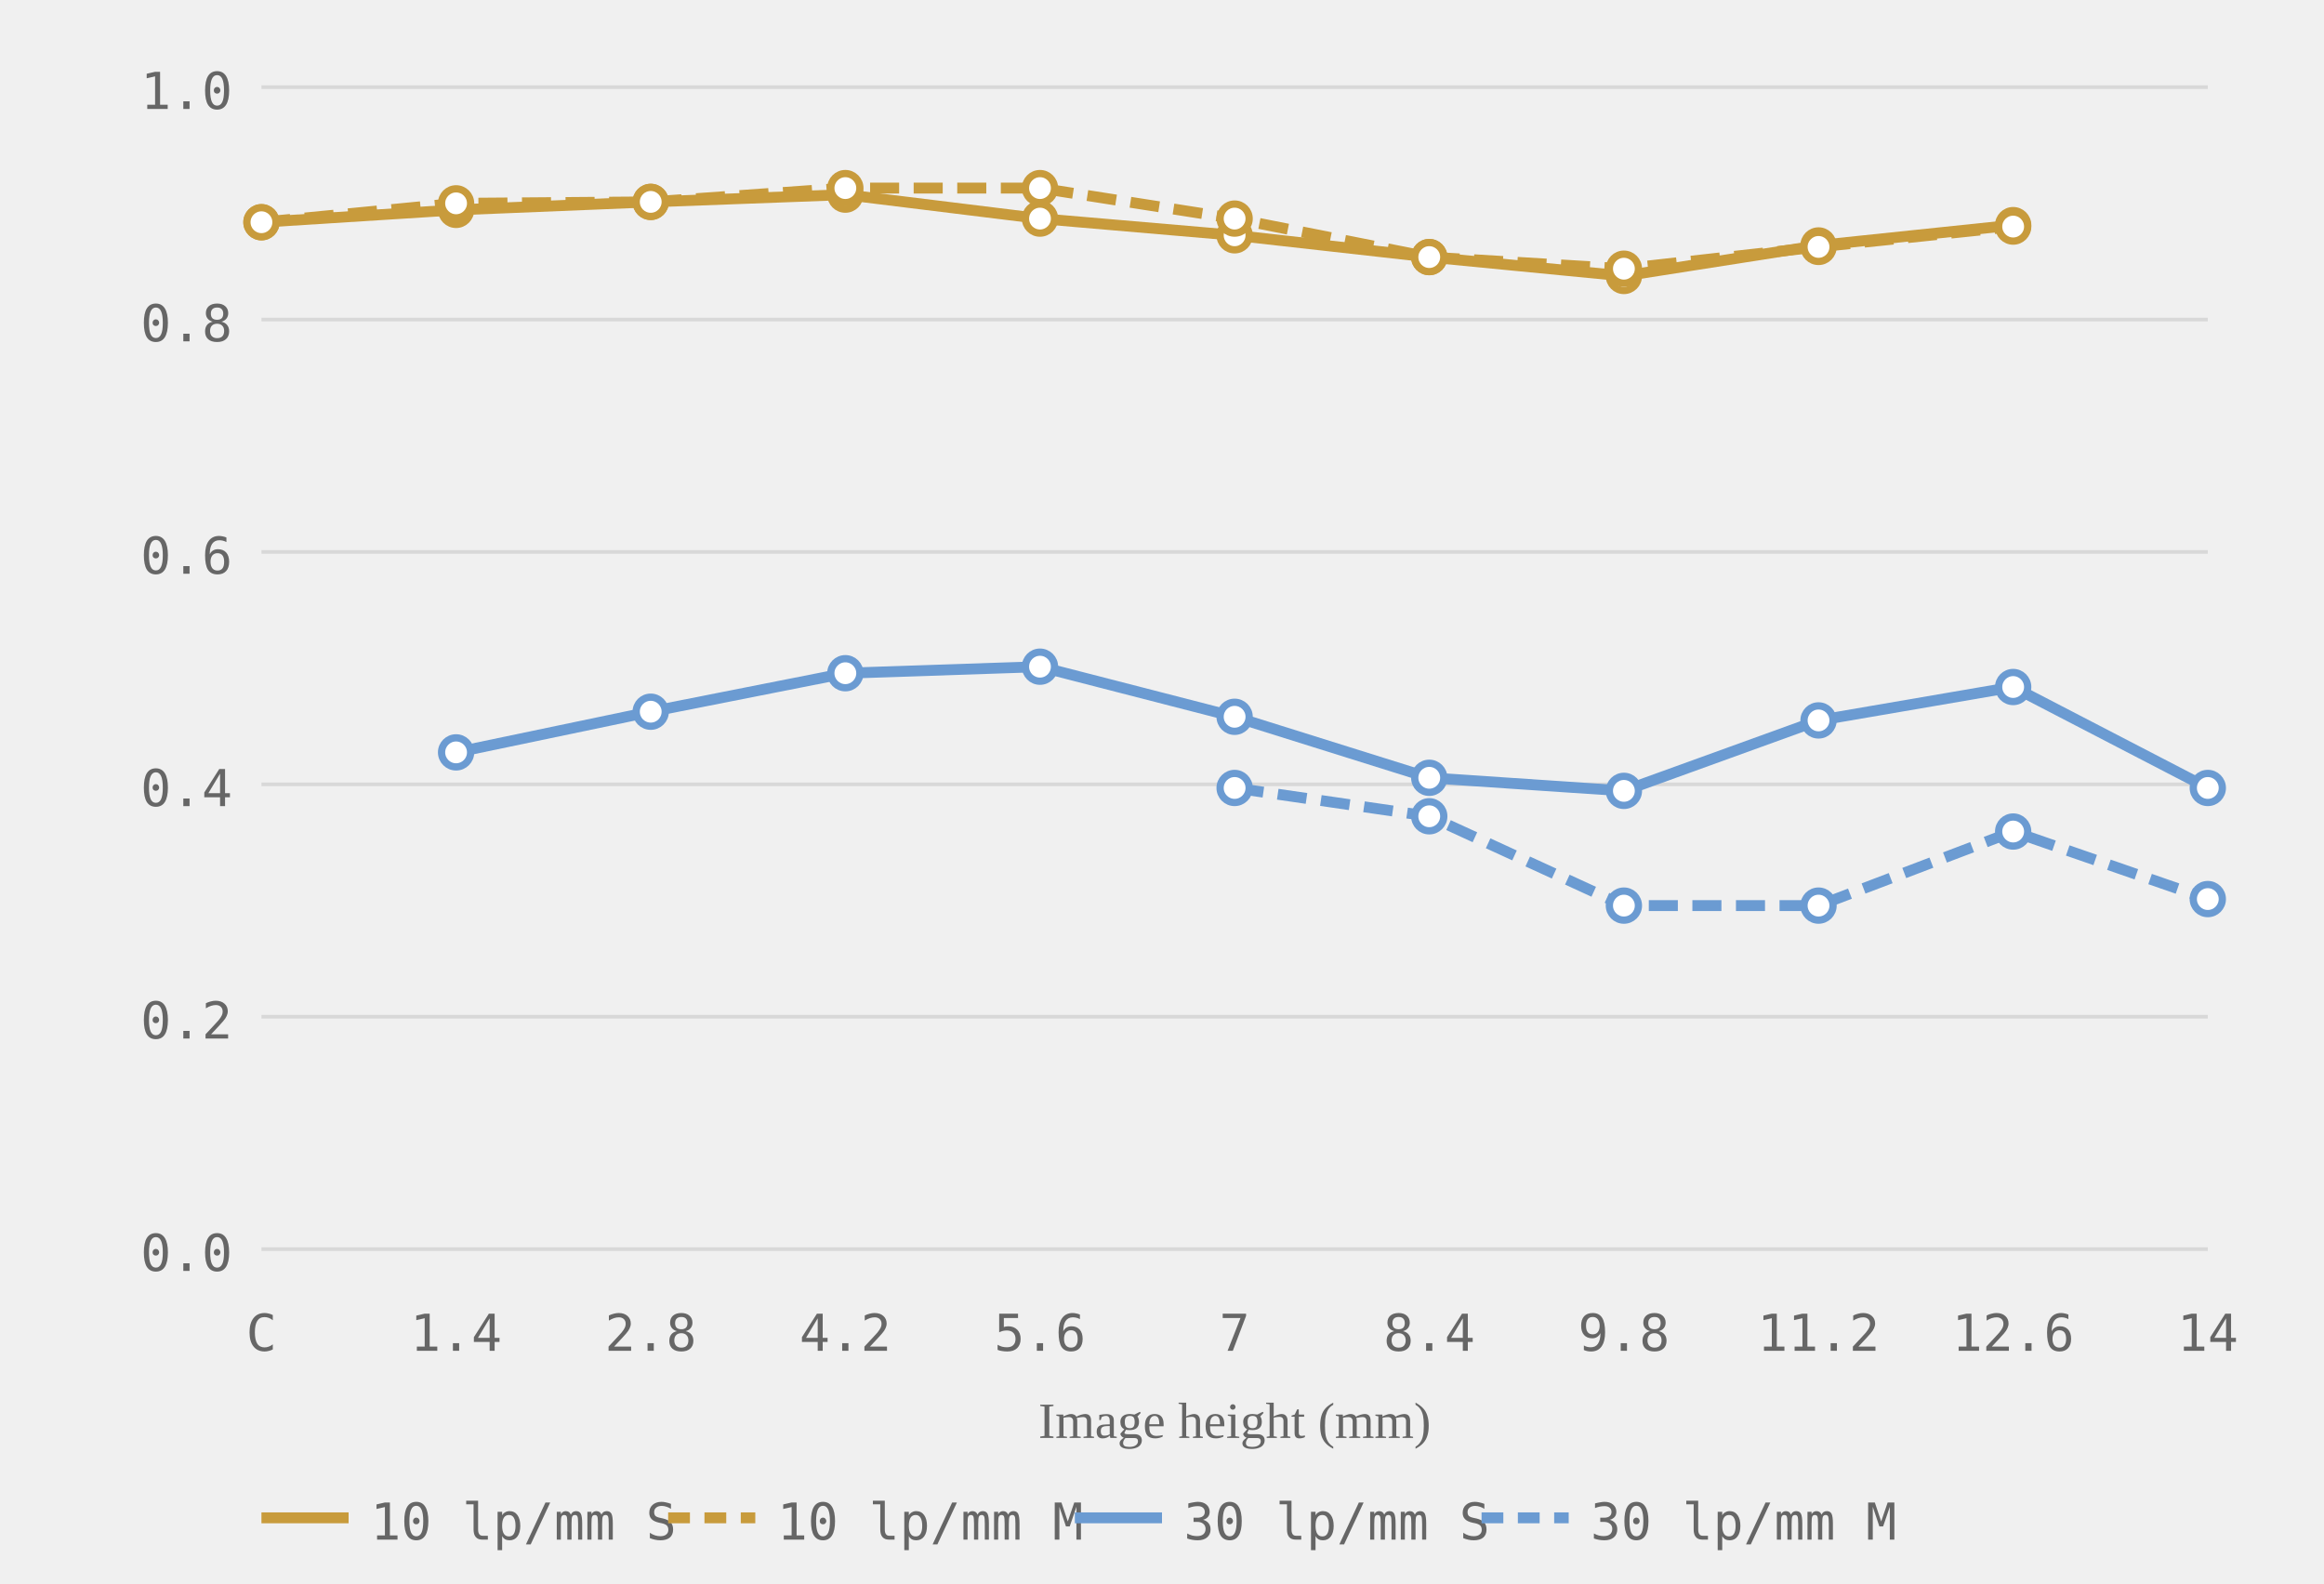
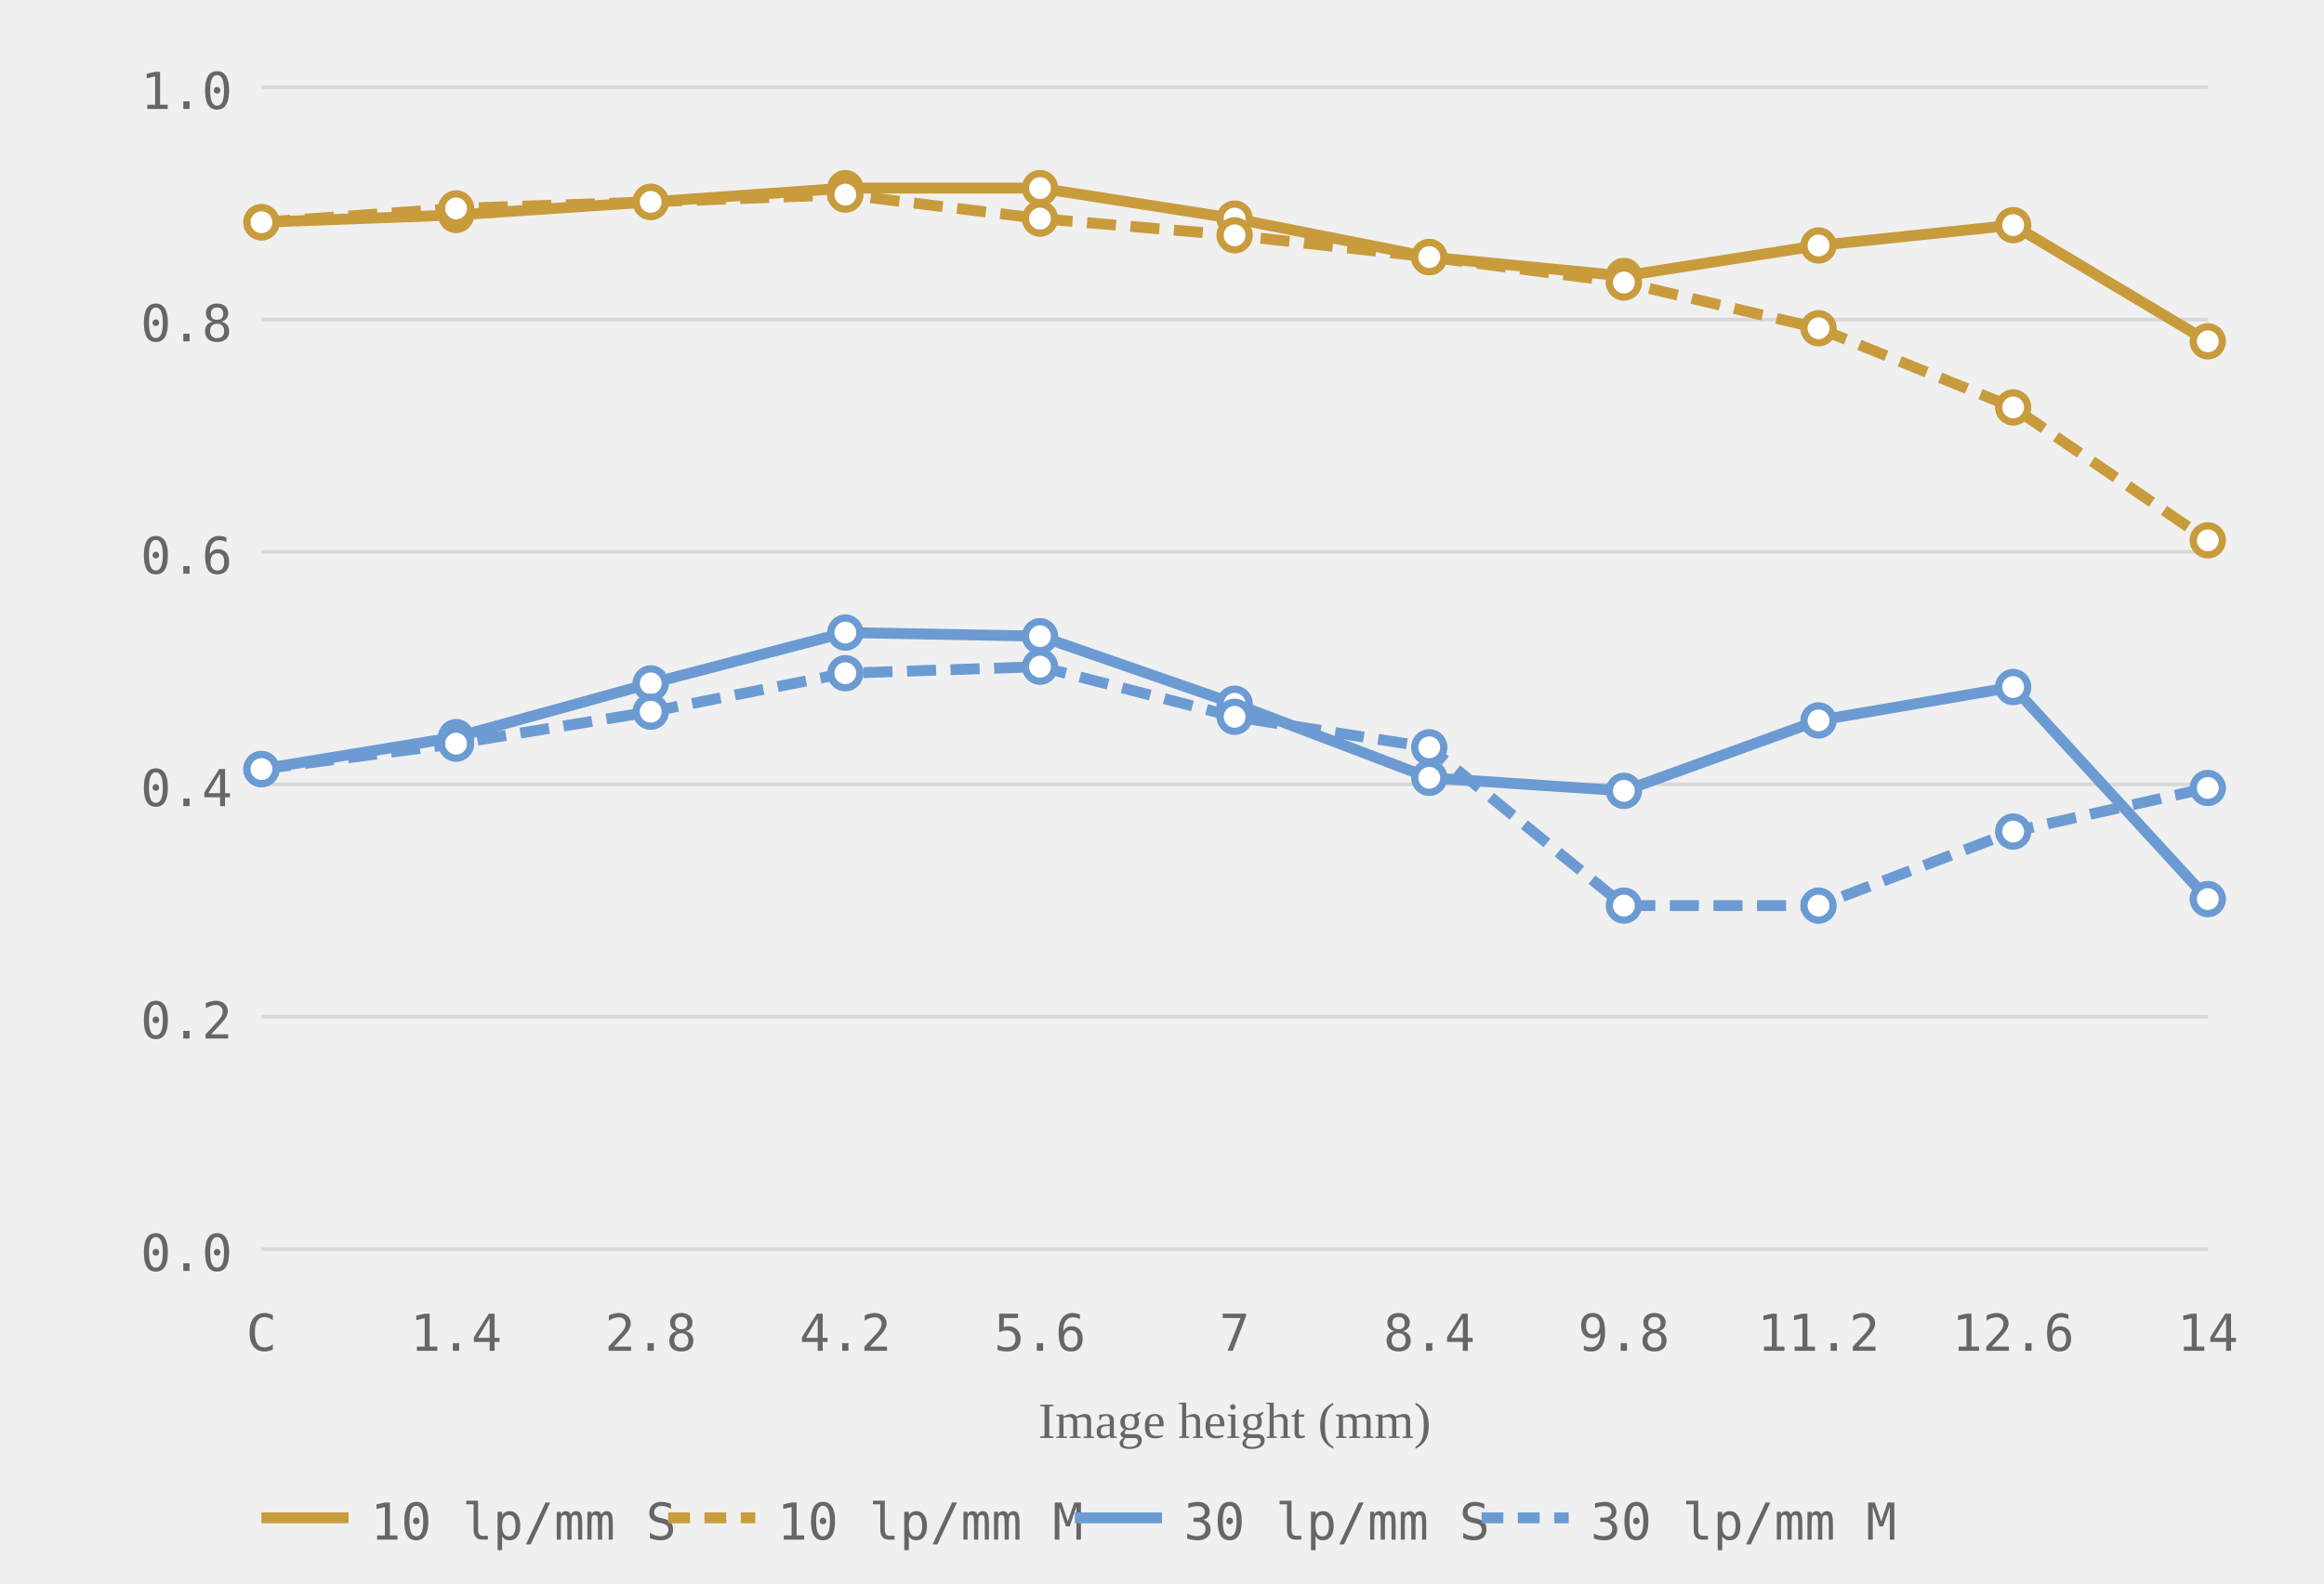
<svg xmlns="http://www.w3.org/2000/svg" viewBox="0 0 320 218" role="img" aria-label="MTF chart, generated from readings">
  <style>.grid-line { stroke: #d8d8d8; stroke-width: 0.5; }.axis-label { font-size: 7px; fill: #666666; font-family: ui-monospace, monospace; }.axis-y { text-anchor: end; }.axis-x { text-anchor: middle; }.axis-title { font-size: 7px; fill: #666666; text-anchor: middle; }.curve { fill: none; stroke-width: 1.5; }.curve-m { stroke-dasharray: 4 2; }.dot { fill: white; stroke-width: 1; }.legend-text { font-size: 7px; fill: #666666; font-family: ui-monospace, monospace; }</style>
  <line class="grid-line" x1="36" y1="172.0" x2="304" y2="172.0" />
  <line class="grid-line" x1="36" y1="140.0" x2="304" y2="140.0" />
  <line class="grid-line" x1="36" y1="108.0" x2="304" y2="108.0" />
  <line class="grid-line" x1="36" y1="76.0" x2="304" y2="76.0" />
  <line class="grid-line" x1="36" y1="44.0" x2="304" y2="44.0" />
  <line class="grid-line" x1="36" y1="12.0" x2="304" y2="12.0" />
  <text class="axis-label axis-y" x="32" y="175.0">0.0</text>
  <text class="axis-label axis-y" x="32" y="143.0">0.2</text>
  <text class="axis-label axis-y" x="32" y="111.0">0.4</text>
  <text class="axis-label axis-y" x="32" y="79.0">0.6</text>
  <text class="axis-label axis-y" x="32" y="47.0">0.8</text>
  <text class="axis-label axis-y" x="32" y="15.0">1.0</text>
  <text class="axis-label axis-x" x="36.0" y="186">C</text>
  <text class="axis-label axis-x" x="62.8" y="186">1.4</text>
  <text class="axis-label axis-x" x="89.6" y="186">2.8</text>
  <text class="axis-label axis-x" x="116.4" y="186">4.2</text>
  <text class="axis-label axis-x" x="143.2" y="186">5.6</text>
  <text class="axis-label axis-x" x="170.0" y="186">7</text>
  <text class="axis-label axis-x" x="196.8" y="186">8.4</text>
  <text class="axis-label axis-x" x="223.6" y="186">9.8</text>
  <text class="axis-label axis-x" x="250.4" y="186">11.2</text>
  <text class="axis-label axis-x" x="277.2" y="186">12.6</text>
  <text class="axis-label axis-x" x="304.0" y="186">14</text>
  <text class="axis-title" x="170.0" y="198">Image height (mm)</text>
-   <polyline class="curve curve-10" style="stroke:#c89b3c" points="36.0,30.6 62.8,28.9 89.6,27.8 116.4,26.8 143.2,30.1 170.0,32.4 196.8,35.4 223.6,38.0 250.4,33.8 277.2,31.0" />
-   <polyline class="curve curve-10 curve-m" style="stroke:#c89b3c" points="36.0,30.6 62.8,28.0 89.6,27.8 116.4,25.9 143.2,25.9 170.0,30.1 196.8,35.4 223.6,37.0 250.4,34.0 277.2,31.2" stroke-dasharray="4 2" />
-   <polyline class="curve curve-30" style="stroke:#6b9bd2" points="62.8,103.6 89.6,98.0 116.4,92.7 143.2,91.8 170.0,98.7 196.8,107.1 223.6,108.9 250.4,99.2 277.2,94.6 304.0,108.5" />
-   <polyline class="curve curve-30 curve-m" style="stroke:#6b9bd2" points="170.0,108.5 196.8,112.4 223.6,124.7 250.4,124.7 277.2,114.5 304.0,123.8" stroke-dasharray="4 2" />
+   <polyline class="curve curve-10" style="stroke:#c89b3c" points="36.0,30.6 62.8,29.6 89.6,27.8 116.4,25.9 143.2,25.9 170.0,30.1 196.8,35.4 223.6,38.0 250.4,33.8 277.2,31.0 304.0,47.0" />
+   <polyline class="curve curve-10 curve-m" style="stroke:#c89b3c" points="36.0,30.6 62.8,28.7 89.6,27.8 116.4,26.8 143.2,30.1 170.0,32.4 196.8,35.4 223.6,38.9 250.4,45.2 277.2,56.1 304.0,74.4" stroke-dasharray="4 2" />
+   <polyline class="curve curve-30" style="stroke:#6b9bd2" points="36.0,105.9 62.8,101.5 89.6,94.1 116.4,87.1 143.2,87.6 170.0,96.9 196.8,107.1 223.6,108.9 250.4,99.2 277.2,94.6 304.0,123.8" />
+   <polyline class="curve curve-30 curve-m" style="stroke:#6b9bd2" points="36.0,105.9 62.8,102.4 89.6,98.0 116.4,92.7 143.2,91.8 170.0,98.7 196.8,102.9 223.6,124.7 250.4,124.7 277.2,114.5 304.0,108.5" stroke-dasharray="4 2" />
  <circle class="dot dot-10" style="stroke:#c89b3c" cx="36.0" cy="30.6" r="2" />
-   <circle class="dot dot-10" style="stroke:#c89b3c" cx="62.8" cy="28.9" r="2" />
+   <circle class="dot dot-10" style="stroke:#c89b3c" cx="62.8" cy="29.6" r="2" />
+   <circle class="dot dot-10" style="stroke:#c89b3c" cx="89.6" cy="27.8" r="2" />
+   <circle class="dot dot-10" style="stroke:#c89b3c" cx="116.4" cy="25.9" r="2" />
+   <circle class="dot dot-10" style="stroke:#c89b3c" cx="143.2" cy="25.9" r="2" />
+   <circle class="dot dot-10" style="stroke:#c89b3c" cx="170.0" cy="30.1" r="2" />
+   <circle class="dot dot-10" style="stroke:#c89b3c" cx="196.8" cy="35.4" r="2" />
+   <circle class="dot dot-10" style="stroke:#c89b3c" cx="223.6" cy="38.0" r="2" />
+   <circle class="dot dot-10" style="stroke:#c89b3c" cx="250.4" cy="33.8" r="2" />
+   <circle class="dot dot-10" style="stroke:#c89b3c" cx="277.2" cy="31.0" r="2" />
+   <circle class="dot dot-10" style="stroke:#c89b3c" cx="304.0" cy="47.0" r="2" />
+   <circle class="dot dot-10" style="stroke:#c89b3c" cx="36.0" cy="30.6" r="2" />
+   <circle class="dot dot-10" style="stroke:#c89b3c" cx="62.8" cy="28.7" r="2" />
  <circle class="dot dot-10" style="stroke:#c89b3c" cx="89.6" cy="27.8" r="2" />
  <circle class="dot dot-10" style="stroke:#c89b3c" cx="116.4" cy="26.8" r="2" />
  <circle class="dot dot-10" style="stroke:#c89b3c" cx="143.2" cy="30.1" r="2" />
  <circle class="dot dot-10" style="stroke:#c89b3c" cx="170.0" cy="32.4" r="2" />
  <circle class="dot dot-10" style="stroke:#c89b3c" cx="196.8" cy="35.4" r="2" />
-   <circle class="dot dot-10" style="stroke:#c89b3c" cx="223.6" cy="38.0" r="2" />
-   <circle class="dot dot-10" style="stroke:#c89b3c" cx="250.4" cy="33.8" r="2" />
-   <circle class="dot dot-10" style="stroke:#c89b3c" cx="277.2" cy="31.0" r="2" />
-   <circle class="dot dot-10" style="stroke:#c89b3c" cx="36.0" cy="30.6" r="2" />
-   <circle class="dot dot-10" style="stroke:#c89b3c" cx="62.8" cy="28.0" r="2" />
-   <circle class="dot dot-10" style="stroke:#c89b3c" cx="89.6" cy="27.8" r="2" />
-   <circle class="dot dot-10" style="stroke:#c89b3c" cx="116.4" cy="25.9" r="2" />
-   <circle class="dot dot-10" style="stroke:#c89b3c" cx="143.2" cy="25.9" r="2" />
-   <circle class="dot dot-10" style="stroke:#c89b3c" cx="170.0" cy="30.1" r="2" />
-   <circle class="dot dot-10" style="stroke:#c89b3c" cx="196.8" cy="35.4" r="2" />
-   <circle class="dot dot-10" style="stroke:#c89b3c" cx="223.6" cy="37.0" r="2" />
-   <circle class="dot dot-10" style="stroke:#c89b3c" cx="250.4" cy="34.0" r="2" />
-   <circle class="dot dot-10" style="stroke:#c89b3c" cx="277.2" cy="31.2" r="2" />
-   <circle class="dot dot-30" style="stroke:#6b9bd2" cx="62.8" cy="103.6" r="2" />
+   <circle class="dot dot-10" style="stroke:#c89b3c" cx="223.6" cy="38.9" r="2" />
+   <circle class="dot dot-10" style="stroke:#c89b3c" cx="250.4" cy="45.2" r="2" />
+   <circle class="dot dot-10" style="stroke:#c89b3c" cx="277.2" cy="56.1" r="2" />
+   <circle class="dot dot-10" style="stroke:#c89b3c" cx="304.0" cy="74.4" r="2" />
+   <circle class="dot dot-30" style="stroke:#6b9bd2" cx="36.0" cy="105.9" r="2" />
+   <circle class="dot dot-30" style="stroke:#6b9bd2" cx="62.8" cy="101.5" r="2" />
+   <circle class="dot dot-30" style="stroke:#6b9bd2" cx="89.6" cy="94.1" r="2" />
+   <circle class="dot dot-30" style="stroke:#6b9bd2" cx="116.4" cy="87.1" r="2" />
+   <circle class="dot dot-30" style="stroke:#6b9bd2" cx="143.2" cy="87.6" r="2" />
+   <circle class="dot dot-30" style="stroke:#6b9bd2" cx="170.0" cy="96.9" r="2" />
+   <circle class="dot dot-30" style="stroke:#6b9bd2" cx="196.8" cy="107.1" r="2" />
+   <circle class="dot dot-30" style="stroke:#6b9bd2" cx="223.6" cy="108.9" r="2" />
+   <circle class="dot dot-30" style="stroke:#6b9bd2" cx="250.4" cy="99.2" r="2" />
+   <circle class="dot dot-30" style="stroke:#6b9bd2" cx="277.2" cy="94.6" r="2" />
+   <circle class="dot dot-30" style="stroke:#6b9bd2" cx="304.0" cy="123.8" r="2" />
+   <circle class="dot dot-30" style="stroke:#6b9bd2" cx="36.0" cy="105.9" r="2" />
+   <circle class="dot dot-30" style="stroke:#6b9bd2" cx="62.8" cy="102.4" r="2" />
  <circle class="dot dot-30" style="stroke:#6b9bd2" cx="89.6" cy="98.0" r="2" />
  <circle class="dot dot-30" style="stroke:#6b9bd2" cx="116.4" cy="92.7" r="2" />
  <circle class="dot dot-30" style="stroke:#6b9bd2" cx="143.2" cy="91.8" r="2" />
  <circle class="dot dot-30" style="stroke:#6b9bd2" cx="170.0" cy="98.7" r="2" />
-   <circle class="dot dot-30" style="stroke:#6b9bd2" cx="196.8" cy="107.1" r="2" />
-   <circle class="dot dot-30" style="stroke:#6b9bd2" cx="223.6" cy="108.9" r="2" />
-   <circle class="dot dot-30" style="stroke:#6b9bd2" cx="250.4" cy="99.2" r="2" />
-   <circle class="dot dot-30" style="stroke:#6b9bd2" cx="277.2" cy="94.6" r="2" />
-   <circle class="dot dot-30" style="stroke:#6b9bd2" cx="304.0" cy="108.5" r="2" />
-   <circle class="dot dot-30" style="stroke:#6b9bd2" cx="170.0" cy="108.5" r="2" />
-   <circle class="dot dot-30" style="stroke:#6b9bd2" cx="196.8" cy="112.4" r="2" />
+   <circle class="dot dot-30" style="stroke:#6b9bd2" cx="196.8" cy="102.9" r="2" />
  <circle class="dot dot-30" style="stroke:#6b9bd2" cx="223.6" cy="124.7" r="2" />
  <circle class="dot dot-30" style="stroke:#6b9bd2" cx="250.4" cy="124.7" r="2" />
  <circle class="dot dot-30" style="stroke:#6b9bd2" cx="277.2" cy="114.5" r="2" />
-   <circle class="dot dot-30" style="stroke:#6b9bd2" cx="304.0" cy="123.8" r="2" />
+   <circle class="dot dot-30" style="stroke:#6b9bd2" cx="304.0" cy="108.5" r="2" />
  <line x1="36" y1="209" x2="48" y2="209" stroke="#c89b3c" stroke-width="1.5" />
  <text class="legend-text" x="51" y="212">10 lp/mm S</text>
  <line x1="92" y1="209" x2="104" y2="209" stroke="#c89b3c" stroke-width="1.5" stroke-dasharray="3 2" />
  <text class="legend-text" x="107" y="212">10 lp/mm M</text>
  <line x1="148" y1="209" x2="160" y2="209" stroke="#6b9bd2" stroke-width="1.5" />
  <text class="legend-text" x="163" y="212">30 lp/mm S</text>
  <line x1="204" y1="209" x2="216" y2="209" stroke="#6b9bd2" stroke-width="1.5" stroke-dasharray="3 2" />
  <text class="legend-text" x="219" y="212">30 lp/mm M</text>
</svg>
